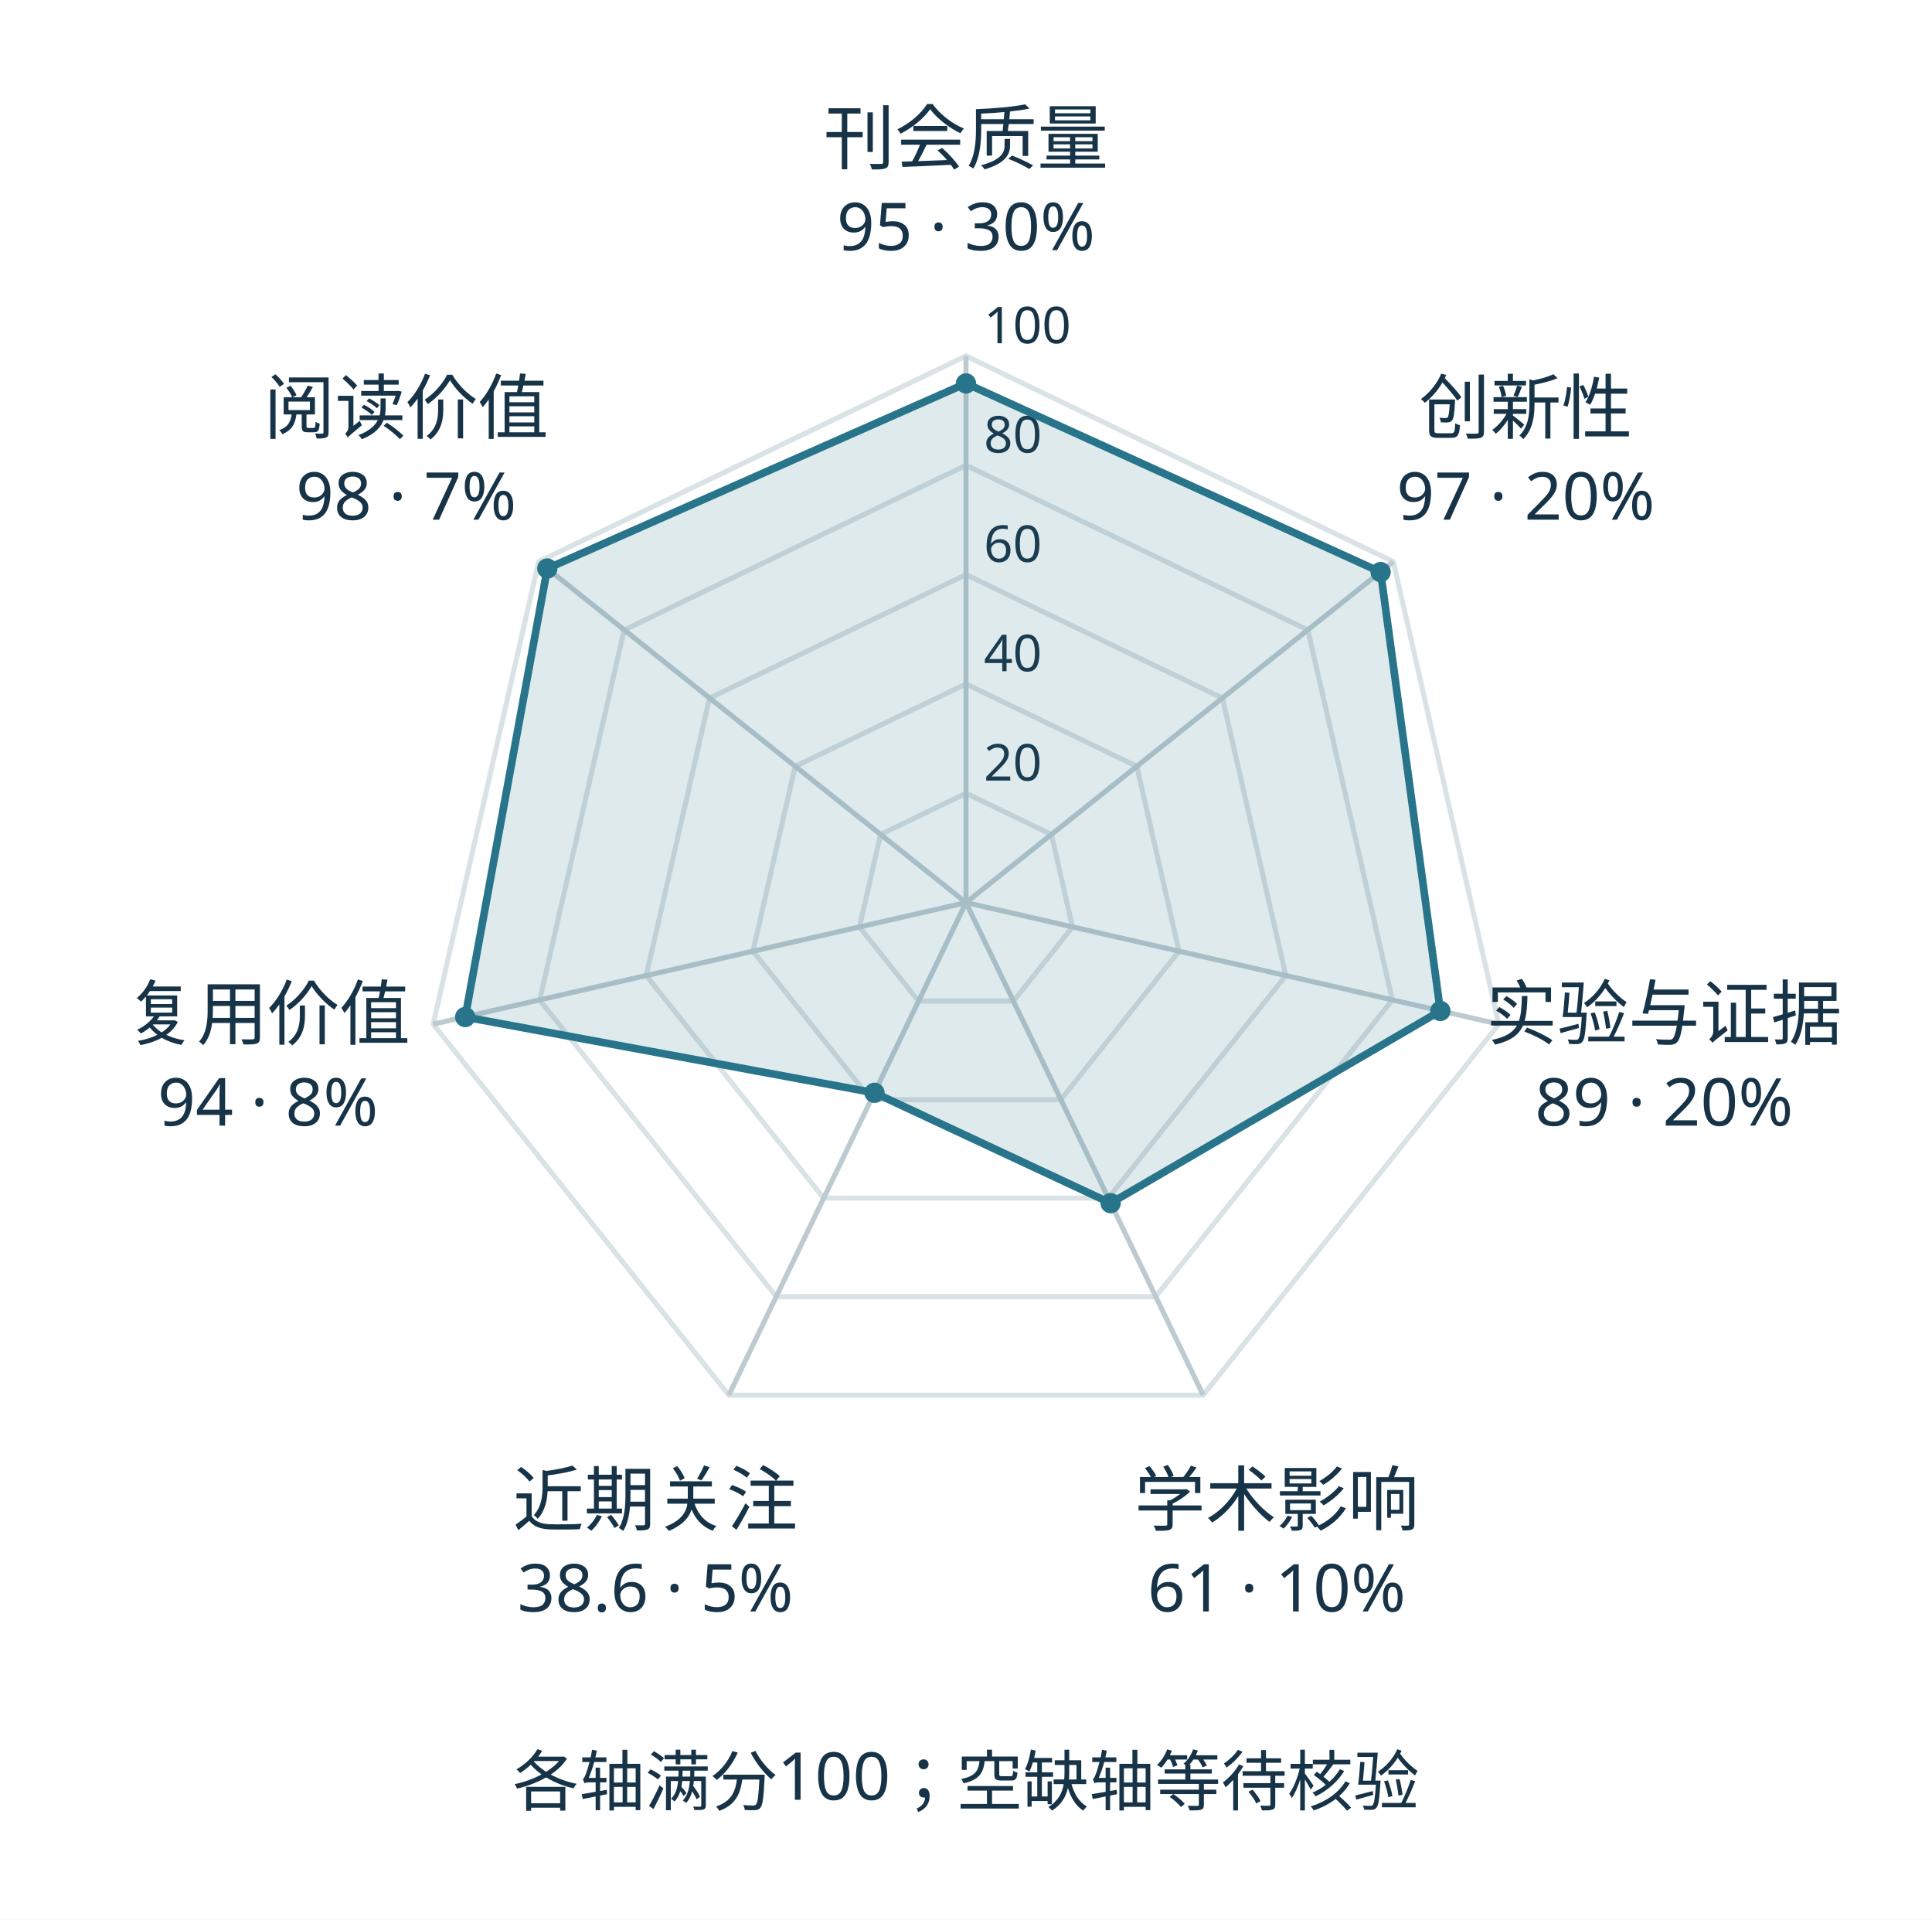
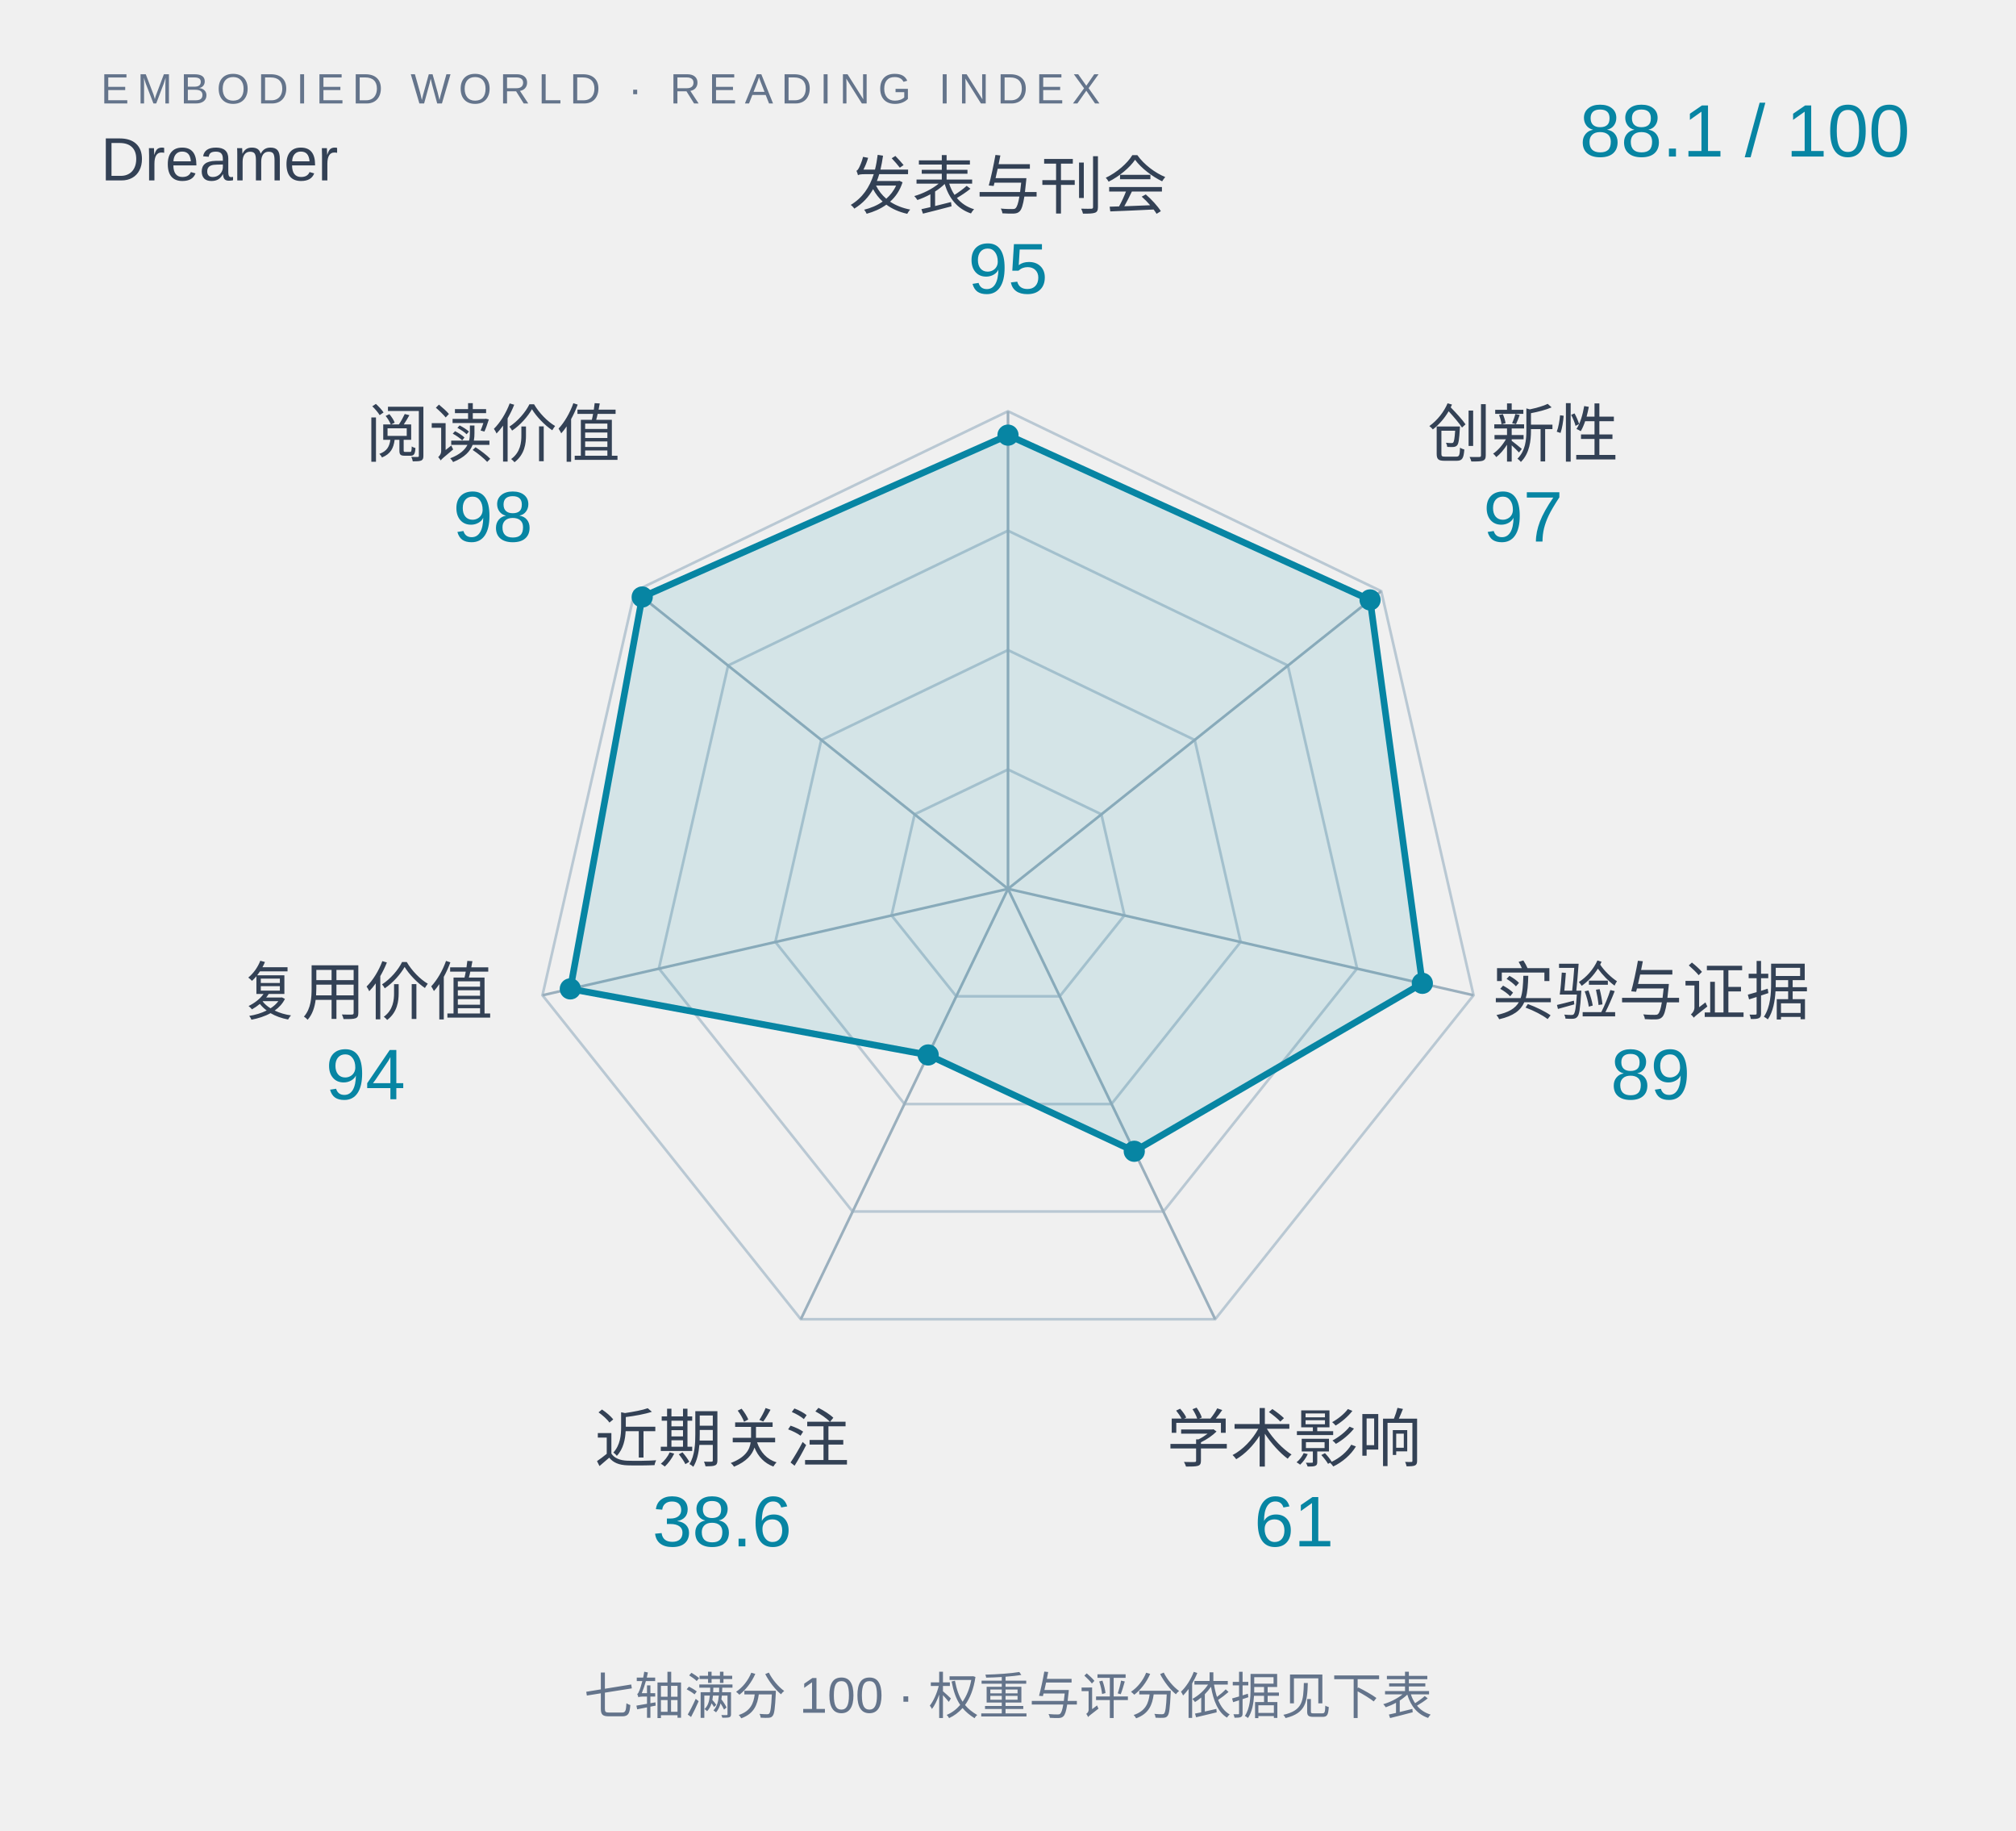
- <svg xmlns="http://www.w3.org/2000/svg" width="760" height="755" viewBox="0 0 760 755" role="img">
-   <rect width="760" height="755" fill="#fff" />
-   <g font-family="sans-serif" font-size="28" fill="#173347">
-     <polygon points="380.0,312.0 413.6,328.2 421.9,364.6 398.7,393.7 361.3,393.7 338.1,364.6 346.4,328.2" fill="none" stroke="#d9e2e5" stroke-width="2" />
-     <text x="387" y="307.0" font-size="20">20</text>
-     <polygon points="380.0,269.0 447.2,301.4 463.8,374.1 417.3,432.5 342.7,432.5 296.2,374.1 312.8,301.4" fill="none" stroke="#d9e2e5" stroke-width="2" />
-     <text x="387" y="264.0" font-size="20">40</text>
-     <polygon points="380.0,226.0 480.9,274.6 505.8,383.7 436.0,471.2 324.0,471.2 254.2,383.7 279.1,274.6" fill="none" stroke="#d9e2e5" stroke-width="2" />
-     <text x="387" y="221.0" font-size="20">60</text>
-     <polygon points="380.0,183.0 514.5,247.8 547.7,393.3 454.6,510.0 305.4,510.0 212.3,393.3 245.5,247.8" fill="none" stroke="#d9e2e5" stroke-width="2" />
-     <text x="387" y="178.0" font-size="20">80</text>
-     <polygon points="380.0,140.0 548.1,220.9 589.6,402.8 473.3,548.7 286.7,548.7 170.4,402.8 211.9,220.9" fill="none" stroke="#d9e2e5" stroke-width="2" />
-     <text x="387" y="135.0" font-size="20">100</text>
-     <line x1="380" y1="355" x2="380.0" y2="140.0" stroke="#bdcbd1" stroke-width="2" />
-     <text x="380.0" y="64.4" text-anchor="middle">刊会质量</text>
-     <text x="380.0" y="98.4" font-size="26" text-anchor="middle">95 · 30%</text>
-     <line x1="380" y1="355" x2="548.1" y2="220.9" stroke="#bdcbd1" stroke-width="2" />
-     <text x="600.2" y="170.4" text-anchor="middle">创新性</text>
-     <text x="600.2" y="204.4" font-size="26" text-anchor="middle">97 · 20%</text>
-     <line x1="380" y1="355" x2="589.6" y2="402.8" stroke="#bdcbd1" stroke-width="2" />
-     <text x="654.6" y="408.7" text-anchor="middle">实验与证据</text>
-     <text x="654.6" y="442.7" font-size="26" text-anchor="middle">89 · 20%</text>
-     <line x1="380" y1="355" x2="473.3" y2="548.7" stroke="#bdcbd1" stroke-width="2" />
-     <text x="502.2" y="599.8" text-anchor="middle">学术影响</text>
-     <text x="502.2" y="633.8" font-size="26" text-anchor="middle">61 · 10%</text>
-     <line x1="380" y1="355" x2="286.7" y2="548.7" stroke="#bdcbd1" stroke-width="2" />
-     <text x="257.8" y="599.8" text-anchor="middle">近期关注</text>
-     <text x="257.8" y="633.8" font-size="26" text-anchor="middle">38.6 · 5%</text>
-     <line x1="380" y1="355" x2="170.4" y2="402.8" stroke="#bdcbd1" stroke-width="2" />
-     <text x="105.4" y="408.7" text-anchor="middle">复用价值</text>
-     <text x="105.4" y="442.7" font-size="26" text-anchor="middle">94 · 8%</text>
-     <line x1="380" y1="355" x2="211.9" y2="220.9" stroke="#bdcbd1" stroke-width="2" />
-     <text x="159.8" y="170.4" text-anchor="middle">阅读价值</text>
-     <text x="159.8" y="204.4" font-size="26" text-anchor="middle">98 · 7%</text>
-     <polygon points="380.0,150.8 543.1,225.0 566.6,397.6 436.9,473.2 344.0,429.8 183.0,400.0 215.3,223.6" fill="#28758b" fill-opacity=".15" stroke="#28758b" stroke-width="3" />
-     <circle cx="380.0" cy="150.8" r="4" fill="#28758b" />
-     <circle cx="543.1" cy="225.0" r="4" fill="#28758b" />
-     <circle cx="566.6" cy="397.6" r="4" fill="#28758b" />
-     <circle cx="436.9" cy="473.2" r="4" fill="#28758b" />
-     <circle cx="344.0" cy="429.8" r="4" fill="#28758b" />
-     <circle cx="183.0" cy="400.0" r="4" fill="#28758b" />
-     <circle cx="215.3" cy="223.6" r="4" fill="#28758b" />
-     <text x="380" y="710" font-size="26" text-anchor="middle">各轴满分100；空缺轴等待核验</text>
+ <svg xmlns="http://www.w3.org/2000/svg" width="760" height="690" viewBox="0 0 760 690" role="img">
+   <g font-family="Arial, PingFang SC, sans-serif" fill="#334155">
+     <text x="38" y="39" font-size="16" letter-spacing="3" fill="#64748b">EMBODIED WORLD · READING INDEX</text>
+     <text x="38" y="68" font-size="23">Dreamer</text>
+     <text x="720" y="59" font-size="28" text-anchor="end" fill="#0785a3">88.1 / 100</text>
+     <polygon points="380.0,290.0 415.2,306.9 423.9,345.0 399.5,375.5 360.5,375.5 336.1,345.0 344.8,306.9" fill="none" stroke="#b9c8d3" stroke-width="1" />
+     <polygon points="380.0,245.0 450.4,278.9 467.7,355.0 419.0,416.1 341.0,416.1 292.3,355.0 309.6,278.9" fill="none" stroke="#b9c8d3" stroke-width="1" />
+     <polygon points="380.0,200.0 485.5,250.8 511.6,365.0 438.6,456.6 321.4,456.6 248.4,365.0 274.5,250.8" fill="none" stroke="#b9c8d3" stroke-width="1" />
+     <polygon points="380.0,155.0 520.7,222.8 555.5,375.1 458.1,497.2 301.9,497.2 204.5,375.1 239.3,222.8" fill="none" stroke="#b9c8d3" stroke-width="1" />
+     <line x1="380" y1="335" x2="380.0" y2="155.0" stroke="#9aafbd" stroke-width="1" />
+     <line x1="380" y1="335" x2="520.7" y2="222.8" stroke="#9aafbd" stroke-width="1" />
+     <line x1="380" y1="335" x2="555.5" y2="375.1" stroke="#9aafbd" stroke-width="1" />
+     <line x1="380" y1="335" x2="458.1" y2="497.2" stroke="#9aafbd" stroke-width="1" />
+     <line x1="380" y1="335" x2="301.9" y2="497.2" stroke="#9aafbd" stroke-width="1" />
+     <line x1="380" y1="335" x2="204.5" y2="375.1" stroke="#9aafbd" stroke-width="1" />
+     <line x1="380" y1="335" x2="239.3" y2="222.8" stroke="#9aafbd" stroke-width="1" />
+     <polygon points="380.0,164.0 516.5,226.1 536.2,370.6 427.6,433.9 349.9,397.6 215.0,372.7 242.1,225.0" fill="#0785a3" fill-opacity=".12" stroke="#0785a3" stroke-width="2.5" stroke-linejoin="round" />
+     <text x="380.0" y="78.6" font-size="24" text-anchor="middle">发表与刊会</text>
+     <text x="380.0" y="110.6" font-size="27" fill="#0785a3" text-anchor="middle">95</text>
+     <circle cx="380.0" cy="164.0" r="4" fill="#0785a3" />
+     <text x="574.2" y="172.1" font-size="24" text-anchor="middle">创新性</text>
+     <text x="574.2" y="204.1" font-size="27" fill="#0785a3" text-anchor="middle">97</text>
+     <circle cx="516.5" cy="226.1" r="4" fill="#0785a3" />
+     <text x="622.2" y="382.3" font-size="24" text-anchor="middle">实验与证据</text>
+     <text x="622.2" y="414.3" font-size="27" fill="#0785a3" text-anchor="middle">89</text>
+     <circle cx="536.2" cy="370.6" r="4" fill="#0785a3" />
+     <text x="487.8" y="550.8" font-size="24" text-anchor="middle">学术影响</text>
+     <text x="487.8" y="582.8" font-size="27" fill="#0785a3" text-anchor="middle">61</text>
+     <circle cx="427.6" cy="433.9" r="4" fill="#0785a3" />
+     <text x="272.2" y="550.8" font-size="24" text-anchor="middle">近期关注</text>
+     <text x="272.2" y="582.8" font-size="27" fill="#0785a3" text-anchor="middle">38.6</text>
+     <circle cx="349.9" cy="397.6" r="4" fill="#0785a3" />
+     <text x="137.8" y="382.3" font-size="24" text-anchor="middle">复用价值</text>
+     <text x="137.8" y="414.3" font-size="27" fill="#0785a3" text-anchor="middle">94</text>
+     <circle cx="215.0" cy="372.7" r="4" fill="#0785a3" />
+     <text x="185.8" y="172.1" font-size="24" text-anchor="middle">阅读价值</text>
+     <text x="185.8" y="204.1" font-size="27" fill="#0785a3" text-anchor="middle">98</text>
+     <circle cx="242.1" cy="225.0" r="4" fill="#0785a3" />
+     <text x="380" y="646" font-size="19" text-anchor="middle" fill="#64748b">七轴满分 100 · 权重与评分依据见下表</text>
  </g>
</svg>
